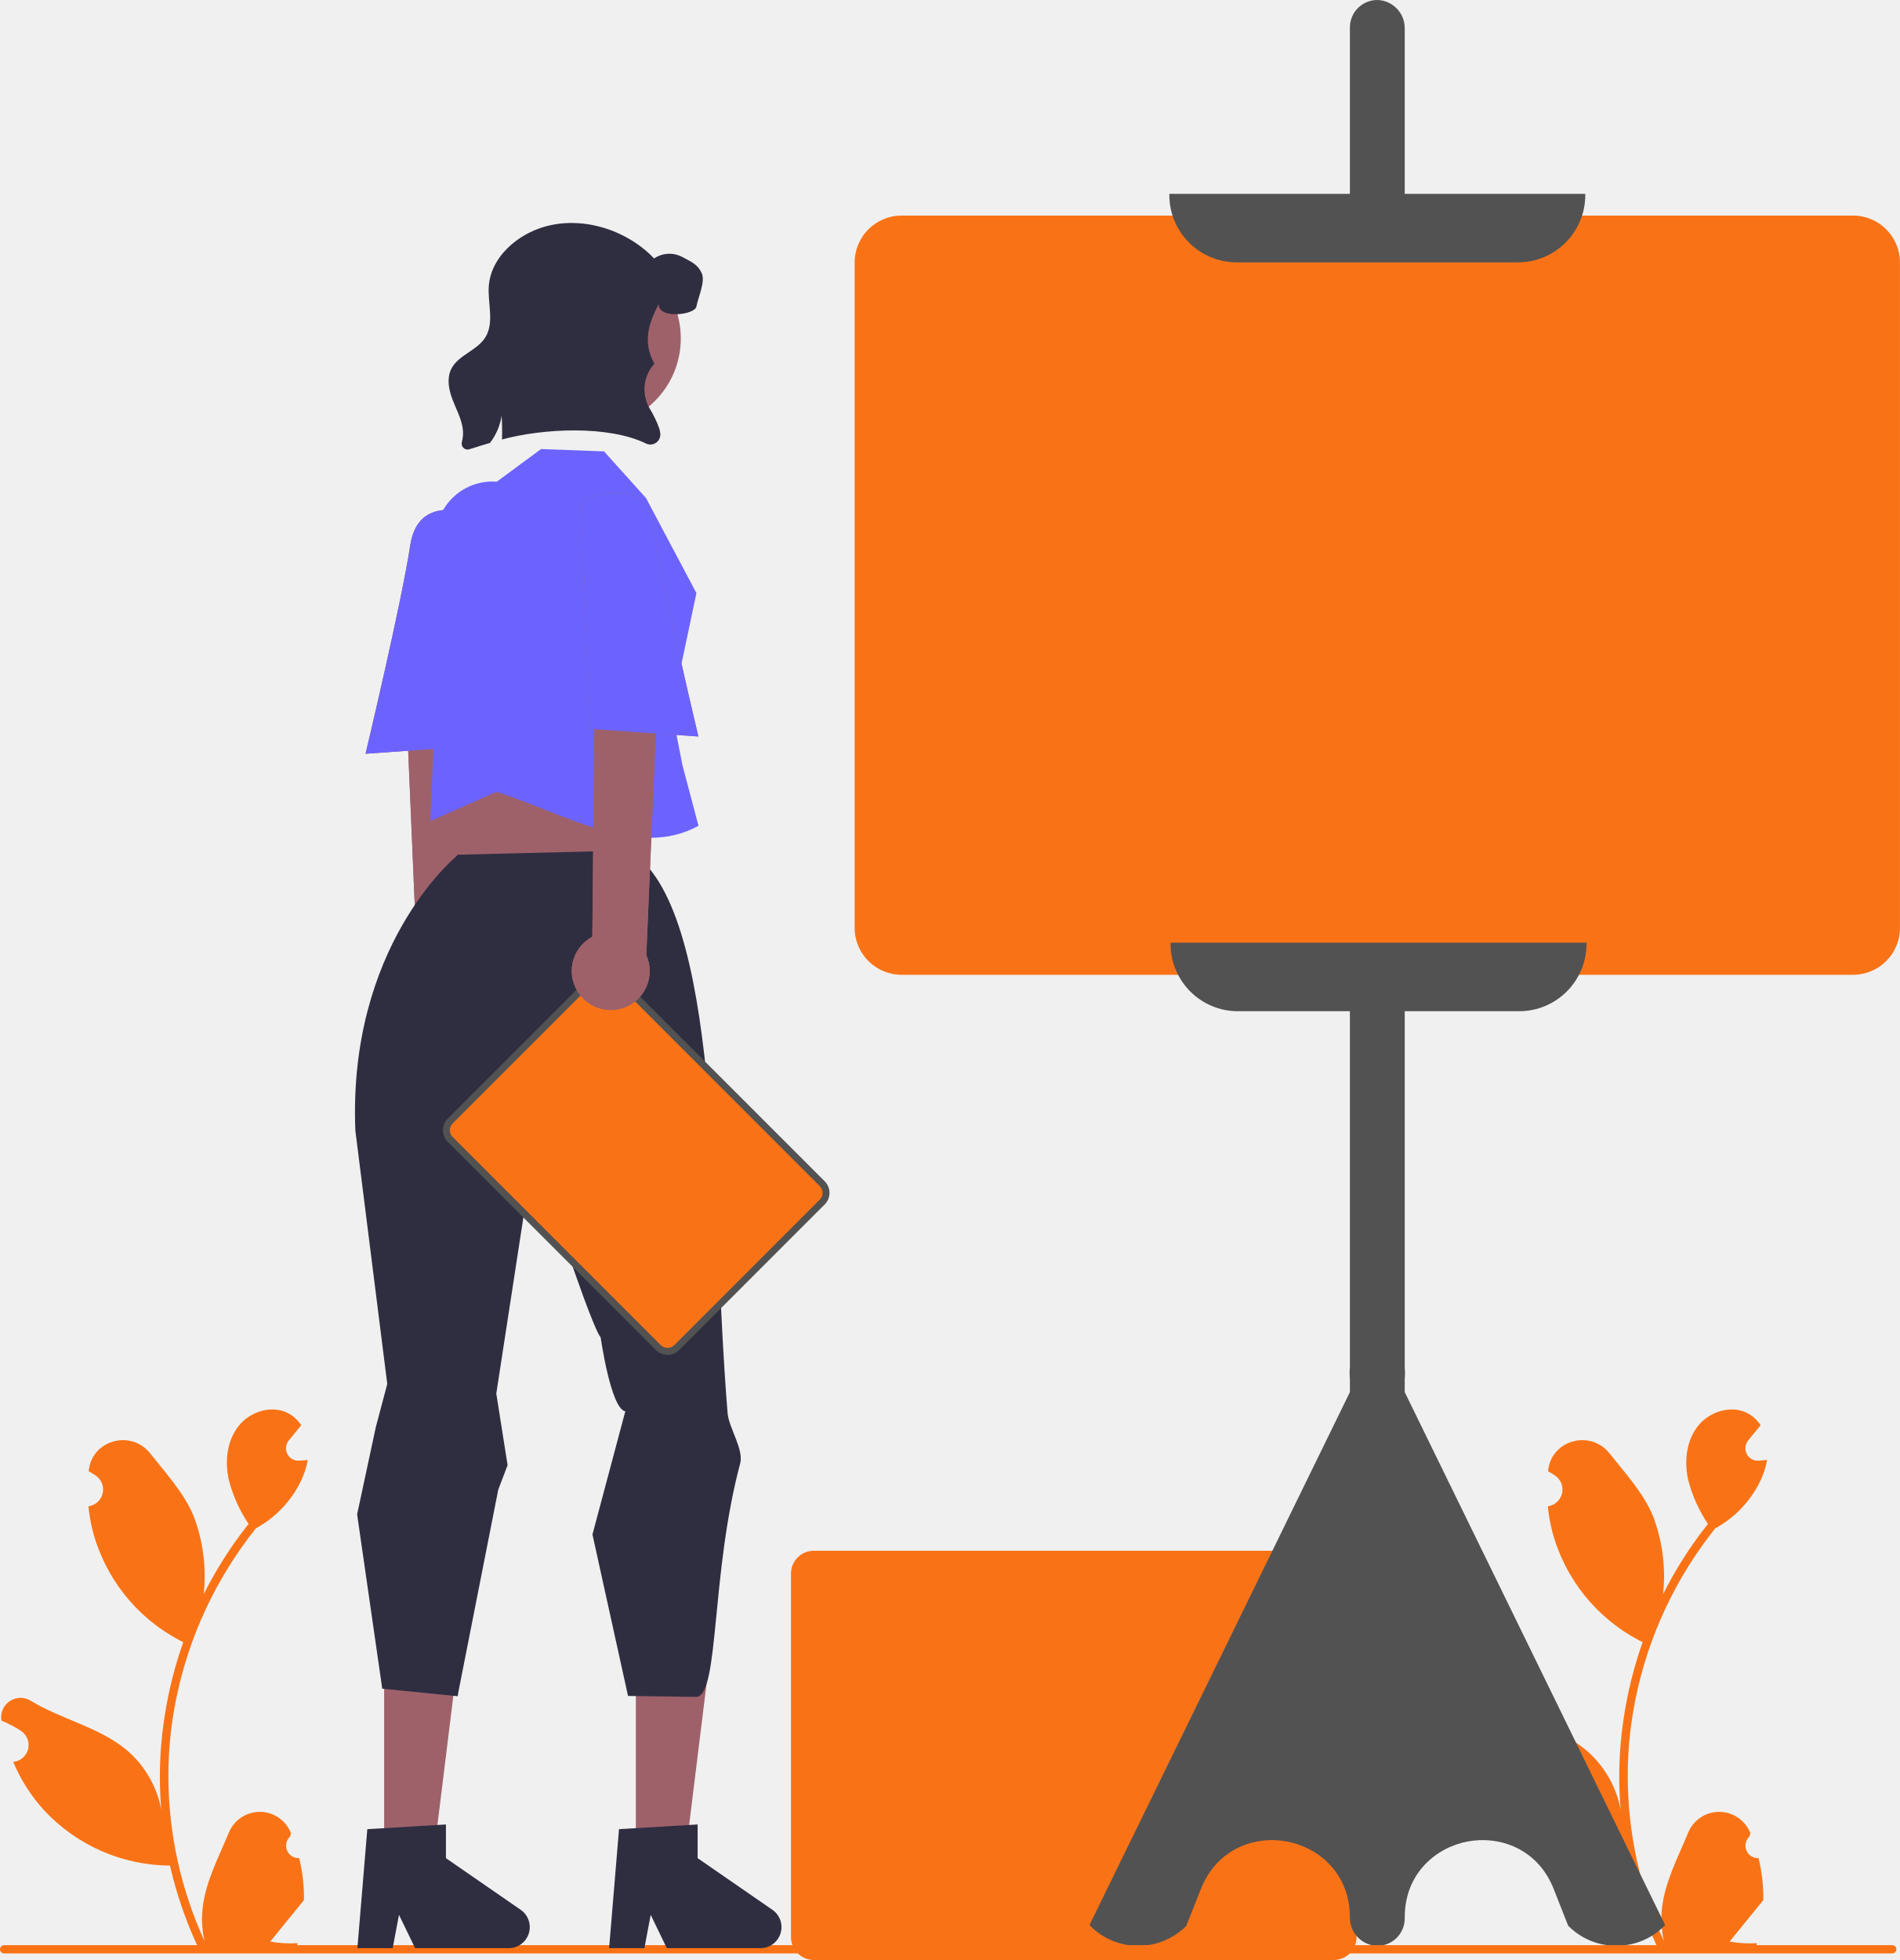
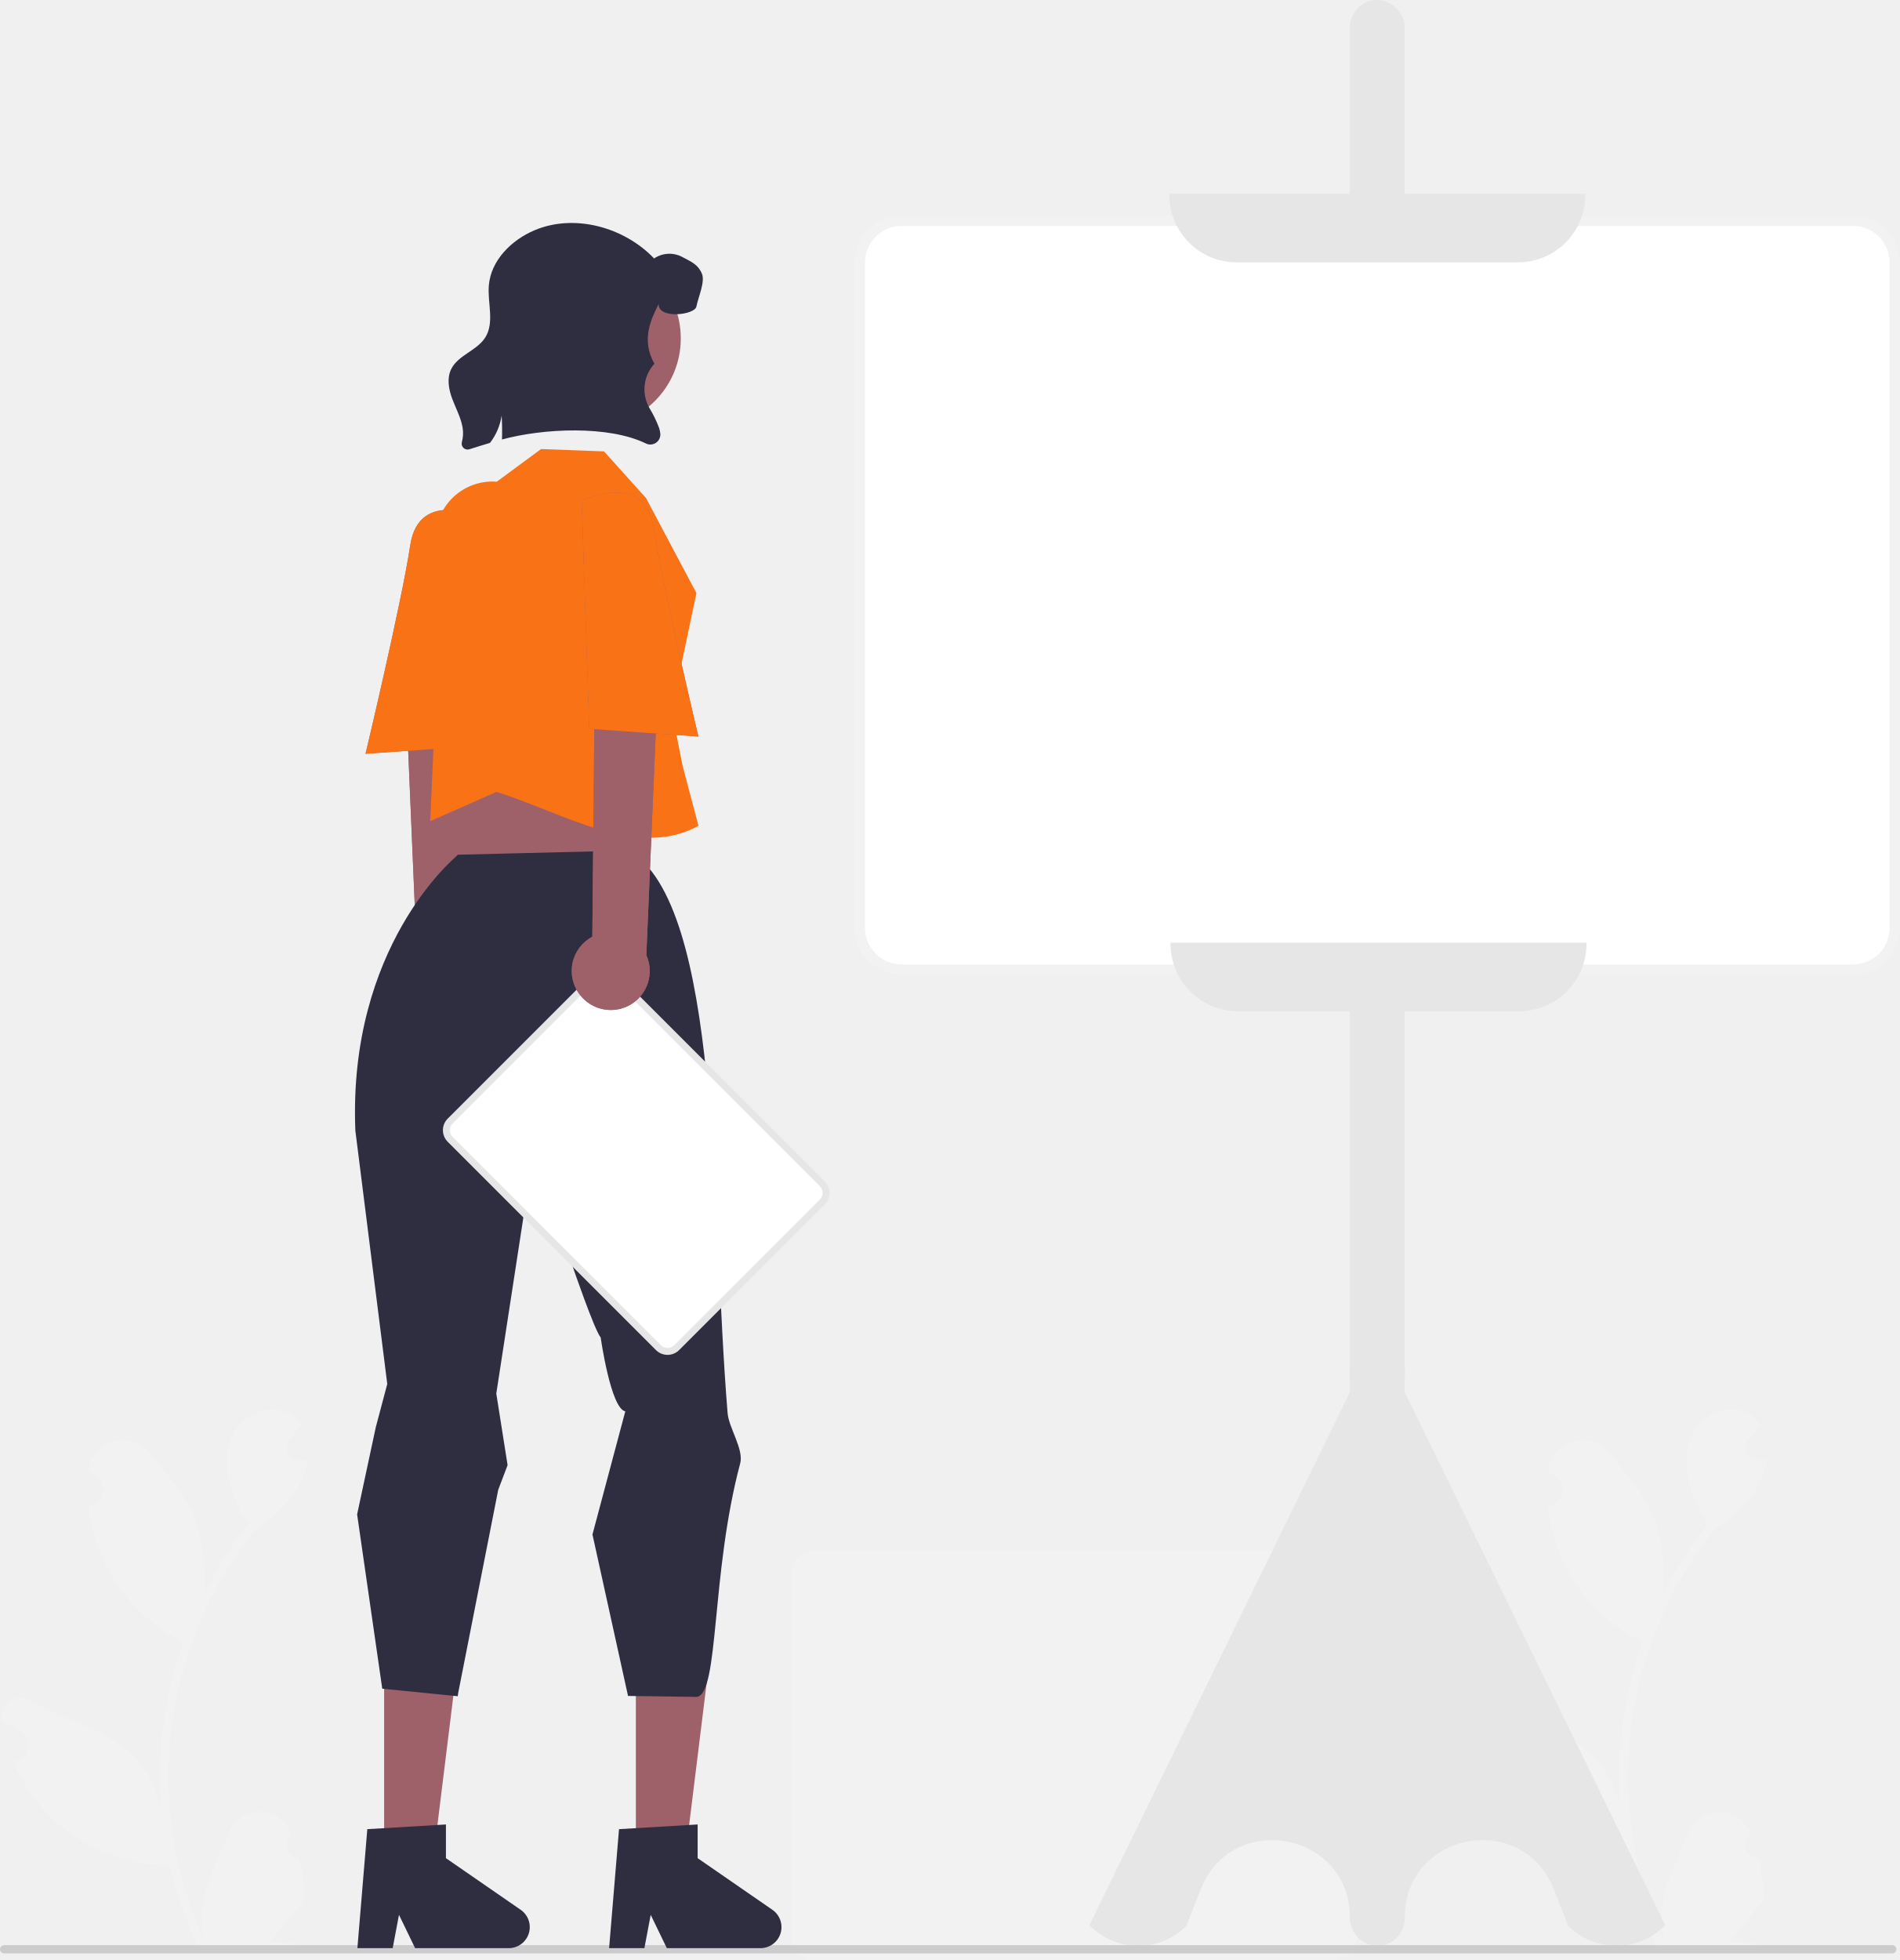
<svg xmlns="http://www.w3.org/2000/svg" data-name="Layer 1" width="550.71" height="567.986" viewBox="0 0 550.71 567.986">
-   <path d="M711.247,733.993H560.521a6.616,6.616,0,0,1-6.609-6.608V622.005a6.616,6.616,0,0,1,6.609-6.609h150.725a6.616,6.616,0,0,1,6.608,6.609V727.385A6.616,6.616,0,0,1,711.247,733.993Z" transform="translate(-324.6448 -166.0071)" fill="#f97316" />
+   <path d="M711.247,733.993H560.521a6.616,6.616,0,0,1-6.609-6.608V622.005a6.616,6.616,0,0,1,6.609-6.609h150.725a6.616,6.616,0,0,1,6.608,6.609V727.385A6.616,6.616,0,0,1,711.247,733.993Z" transform="translate(-324.6448 -166.0071)" fill="#f2f2f2" />
  <path d="M464.932,459.293a11.226,11.226,0,0,0-3.595-16.835l-.95-100.813-18.842,8.647,4.144,97.501A11.287,11.287,0,0,0,464.932,459.293Z" transform="translate(-324.6448 -166.0071)" fill="#9e616a" />
  <path d="M464.424,316.121s-18.329-8.891-20.864,7.884-12.961,60.433-12.961,60.433l31.639-2.238Z" transform="translate(-324.6448 -166.0071)" fill="#9e616a" />
  <path d="M464.932,459.293a11.226,11.226,0,0,0-3.595-16.835l-.95-100.813-18.842,8.647,4.144,97.501A11.287,11.287,0,0,0,464.932,459.293Z" transform="translate(-324.6448 -166.0071)" fill="#9e616a" />
-   <path d="M464.424,316.121s-18.329-8.891-20.864,7.884-12.961,60.433-12.961,60.433l31.639-2.238Z" transform="translate(-324.6448 -166.0071)" fill="#6c63ff" />
-   <path d="M411.353,704.466a3.613,3.613,0,0,1-2.619-6.263c.091-.362.156-.622.248-.984q-.049-.118-.098-.236a9.703,9.703,0,0,0-17.898.067c-2.927,7.051-6.654,14.113-7.572,21.568a28.705,28.705,0,0,0,.504,9.872,115.086,115.086,0,0,1-10.469-47.799,111.08,111.08,0,0,1,.689-12.392q.571-5.06,1.584-10.047a116.419,116.419,0,0,1,23.087-49.342,30.983,30.983,0,0,0,12.886-13.369,23.634,23.634,0,0,0,2.149-6.458c-.627.082-1.265.134-1.892.175-.195.01-.401.021-.597.031l-.074.003a3.58,3.58,0,0,1-2.94-5.832q.406-.5.813-.999c.411-.514.833-1.018,1.244-1.532a1.784,1.784,0,0,0,.134-.154c.473-.586.946-1.162,1.419-1.748a10.352,10.352,0,0,0-3.394-3.28c-4.741-2.777-11.281-.854-14.706,3.435-3.435,4.288-4.083,10.304-2.89,15.662a41.485,41.485,0,0,0,5.738,12.793c-.257.329-.525.648-.782.977a117.171,117.171,0,0,0-12.23,19.375,48.709,48.709,0,0,0-2.908-22.624c-2.783-6.715-8.001-12.37-12.595-18.175-5.519-6.973-16.835-3.93-17.807,4.909q-.014.128-.028.257,1.024.577,2.004,1.226a4.901,4.901,0,0,1-1.976,8.919l-.1.015a48.767,48.767,0,0,0,1.285,7.291A50.21,50.21,0,0,0,376.563,641.273c.401.206.792.411,1.193.607a119.598,119.598,0,0,0-6.438,30.296,113.435,113.435,0,0,0,.082,18.315l-.031-.216a29.974,29.974,0,0,0-10.232-17.308c-7.874-6.469-18.999-8.851-27.494-14.05a5.625,5.625,0,0,0-8.616,5.473q.017.114.035.227a32.926,32.926,0,0,1,3.692,1.779q1.024.578,2.004,1.226a4.901,4.901,0,0,1-1.976,8.919l-.1.015c-.072.01-.134.021-.206.031a48.808,48.808,0,0,0,8.978,14.058A50.254,50.254,0,0,0,373.9,706.637h.01a119.563,119.563,0,0,0,8.032,23.447h28.692c.103-.319.195-.648.288-.967a32.599,32.599,0,0,1-7.939-.473c2.129-2.612,4.257-5.245,6.386-7.857a1.781,1.781,0,0,0,.134-.154c1.08-1.337,2.17-2.663,3.25-4l.001-.002a47.75,47.75,0,0,0-1.399-12.164Z" transform="translate(-324.6448 -166.0071)" fill="#f97316" />
-   <path d="M834.353,704.466a3.613,3.613,0,0,1-2.619-6.263c.091-.362.156-.622.248-.984q-.049-.118-.098-.236a9.703,9.703,0,0,0-17.898.067c-2.927,7.051-6.654,14.113-7.572,21.568a28.705,28.705,0,0,0,.504,9.872,115.086,115.086,0,0,1-10.469-47.799,111.08,111.08,0,0,1,.689-12.392q.571-5.06,1.584-10.047a116.419,116.419,0,0,1,23.087-49.342,30.983,30.983,0,0,0,12.886-13.369,23.634,23.634,0,0,0,2.149-6.458c-.627.082-1.265.134-1.892.175-.195.01-.401.021-.597.031l-.074.003a3.58,3.58,0,0,1-2.94-5.832q.406-.5.813-.999c.411-.514.833-1.018,1.244-1.532a1.784,1.784,0,0,0,.134-.154c.473-.586.946-1.162,1.419-1.748a10.352,10.352,0,0,0-3.394-3.28c-4.741-2.777-11.281-.854-14.706,3.435-3.435,4.288-4.083,10.304-2.89,15.662a41.485,41.485,0,0,0,5.738,12.793c-.257.329-.525.648-.782.977a117.171,117.171,0,0,0-12.23,19.375,48.709,48.709,0,0,0-2.908-22.624c-2.783-6.715-8.001-12.37-12.595-18.175-5.519-6.973-16.835-3.93-17.807,4.909q-.014.128-.028.257,1.024.577,2.004,1.226a4.901,4.901,0,0,1-1.976,8.919l-.1.015a48.767,48.767,0,0,0,1.285,7.291A50.21,50.21,0,0,0,799.563,641.273c.401.206.792.411,1.193.607a119.598,119.598,0,0,0-6.438,30.296,113.435,113.435,0,0,0,.082,18.315l-.031-.216a29.974,29.974,0,0,0-10.232-17.308c-7.874-6.469-18.999-8.851-27.494-14.05a5.625,5.625,0,0,0-8.616,5.473q.017.114.035.227a32.926,32.926,0,0,1,3.692,1.779q1.024.578,2.004,1.226a4.901,4.901,0,0,1-1.976,8.919l-.1.015c-.072.01-.134.021-.206.031a48.808,48.808,0,0,0,8.978,14.058A50.254,50.254,0,0,0,796.9,706.637h.01a119.563,119.563,0,0,0,8.032,23.447h28.692c.103-.319.195-.648.288-.967a32.599,32.599,0,0,1-7.939-.473c2.129-2.612,4.257-5.245,6.386-7.857a1.781,1.781,0,0,0,.134-.154c1.08-1.337,2.17-2.663,3.25-4l.001-.002a47.75,47.75,0,0,0-1.399-12.164Z" transform="translate(-324.6448 -166.0071)" fill="#f97316" />
-   <path d="M723.864,729.896c-.083,0-.165-.002-.248-.004a8.169,8.169,0,0,1-7.702-8.255c0-12.795-9.14-20.259-18.197-21.98-9.058-1.72-20.298,1.871-24.989,13.776l-4.265,10.707a19.672,19.672,0,0,1-27.787,0l-.252-.252.157-.321,75.334-154.134v-3.777a19.488,19.488,0,0,1,.002-3.5l-.002-388.203a7.946,7.946,0,0,1,8.19-7.943,8.169,8.169,0,0,1,7.703,8.255v387.936a19.489,19.489,0,0,1-.002,3.5l.002,3.731,75.491,154.456-.252.252a19.672,19.672,0,0,1-27.787,0l-.112-.17-4.153-10.537c-4.691-11.904-15.93-15.493-24.989-13.776-9.058,1.721-18.197,9.185-18.197,21.98v.312a7.947,7.947,0,0,1-7.943,7.946Z" transform="translate(-324.6448 -166.0071)" fill="#525252" />
-   <path d="M861.763,446.993H585.96A12.106,12.106,0,0,1,573.867,434.901v-192.828A12.106,12.106,0,0,1,585.96,229.98H861.763a12.106,12.106,0,0,1,12.092,12.093v192.828A12.106,12.106,0,0,1,861.763,446.993Z" transform="translate(-324.6448 -166.0071)" fill="#f97316" />
-   <path d="M861.763,448.493H585.96a13.608,13.608,0,0,1-13.593-13.592V242.072a13.608,13.608,0,0,1,13.593-13.592H861.763a13.608,13.608,0,0,1,13.592,13.592V434.901A13.608,13.608,0,0,1,861.763,448.493ZM585.96,231.48a10.604,10.604,0,0,0-10.593,10.592V434.901a10.605,10.605,0,0,0,10.593,10.592H861.763a10.604,10.604,0,0,0,10.592-10.592V242.072a10.604,10.604,0,0,0-10.592-10.592Z" transform="translate(-324.6448 -166.0071)" fill="#f97316" />
-   <path d="M764.64,242.036H683.083a19.525,19.525,0,0,1-19.503-19.503v-.355H784.143v.355A19.525,19.525,0,0,1,764.64,242.036Z" transform="translate(-324.6448 -166.0071)" fill="#525252" />
-   <path d="M764.994,459.049H683.437a19.525,19.525,0,0,1-19.503-19.503v-.355H784.497v.355A19.525,19.525,0,0,1,764.994,459.049Z" transform="translate(-324.6448 -166.0071)" fill="#525252" />
-   <path d="M874.315,730.889a1.186,1.186,0,0,1-1.19,1.19h-547.29a1.19,1.19,0,0,1,0-2.38h547.29A1.187,1.187,0,0,1,874.315,730.889Z" transform="translate(-324.6448 -166.0071)" fill="#f97316" />
+   <path d="M464.424,316.121s-18.329-8.891-20.864,7.884-12.961,60.433-12.961,60.433l31.639-2.238Z" transform="translate(-324.6448 -166.0071)" fill="#f97316" />
+   <path d="M411.353,704.466a3.613,3.613,0,0,1-2.619-6.263c.091-.362.156-.622.248-.984q-.049-.118-.098-.236a9.703,9.703,0,0,0-17.898.067c-2.927,7.051-6.654,14.113-7.572,21.568a28.705,28.705,0,0,0,.504,9.872,115.086,115.086,0,0,1-10.469-47.799,111.08,111.08,0,0,1,.689-12.392q.571-5.06,1.584-10.047a116.419,116.419,0,0,1,23.087-49.342,30.983,30.983,0,0,0,12.886-13.369,23.634,23.634,0,0,0,2.149-6.458c-.627.082-1.265.134-1.892.175-.195.01-.401.021-.597.031l-.074.003a3.58,3.58,0,0,1-2.94-5.832q.406-.5.813-.999c.411-.514.833-1.018,1.244-1.532a1.784,1.784,0,0,0,.134-.154c.473-.586.946-1.162,1.419-1.748a10.352,10.352,0,0,0-3.394-3.28c-4.741-2.777-11.281-.854-14.706,3.435-3.435,4.288-4.083,10.304-2.89,15.662a41.485,41.485,0,0,0,5.738,12.793c-.257.329-.525.648-.782.977a117.171,117.171,0,0,0-12.23,19.375,48.709,48.709,0,0,0-2.908-22.624c-2.783-6.715-8.001-12.37-12.595-18.175-5.519-6.973-16.835-3.93-17.807,4.909q-.014.128-.028.257,1.024.577,2.004,1.226a4.901,4.901,0,0,1-1.976,8.919l-.1.015a48.767,48.767,0,0,0,1.285,7.291A50.21,50.21,0,0,0,376.563,641.273c.401.206.792.411,1.193.607a119.598,119.598,0,0,0-6.438,30.296,113.435,113.435,0,0,0,.082,18.315l-.031-.216a29.974,29.974,0,0,0-10.232-17.308c-7.874-6.469-18.999-8.851-27.494-14.05a5.625,5.625,0,0,0-8.616,5.473q.017.114.035.227a32.926,32.926,0,0,1,3.692,1.779q1.024.578,2.004,1.226a4.901,4.901,0,0,1-1.976,8.919l-.1.015c-.072.01-.134.021-.206.031a48.808,48.808,0,0,0,8.978,14.058A50.254,50.254,0,0,0,373.9,706.637h.01a119.563,119.563,0,0,0,8.032,23.447h28.692c.103-.319.195-.648.288-.967a32.599,32.599,0,0,1-7.939-.473c2.129-2.612,4.257-5.245,6.386-7.857a1.781,1.781,0,0,0,.134-.154c1.08-1.337,2.17-2.663,3.25-4l.001-.002a47.75,47.75,0,0,0-1.399-12.164Z" transform="translate(-324.6448 -166.0071)" fill="#f2f2f2" />
+   <path d="M834.353,704.466a3.613,3.613,0,0,1-2.619-6.263c.091-.362.156-.622.248-.984q-.049-.118-.098-.236a9.703,9.703,0,0,0-17.898.067c-2.927,7.051-6.654,14.113-7.572,21.568a28.705,28.705,0,0,0,.504,9.872,115.086,115.086,0,0,1-10.469-47.799,111.08,111.08,0,0,1,.689-12.392q.571-5.06,1.584-10.047a116.419,116.419,0,0,1,23.087-49.342,30.983,30.983,0,0,0,12.886-13.369,23.634,23.634,0,0,0,2.149-6.458c-.627.082-1.265.134-1.892.175-.195.01-.401.021-.597.031l-.074.003a3.58,3.58,0,0,1-2.94-5.832q.406-.5.813-.999c.411-.514.833-1.018,1.244-1.532a1.784,1.784,0,0,0,.134-.154c.473-.586.946-1.162,1.419-1.748a10.352,10.352,0,0,0-3.394-3.28c-4.741-2.777-11.281-.854-14.706,3.435-3.435,4.288-4.083,10.304-2.89,15.662a41.485,41.485,0,0,0,5.738,12.793c-.257.329-.525.648-.782.977a117.171,117.171,0,0,0-12.23,19.375,48.709,48.709,0,0,0-2.908-22.624c-2.783-6.715-8.001-12.37-12.595-18.175-5.519-6.973-16.835-3.93-17.807,4.909q-.014.128-.028.257,1.024.577,2.004,1.226a4.901,4.901,0,0,1-1.976,8.919l-.1.015a48.767,48.767,0,0,0,1.285,7.291A50.21,50.21,0,0,0,799.563,641.273c.401.206.792.411,1.193.607a119.598,119.598,0,0,0-6.438,30.296,113.435,113.435,0,0,0,.082,18.315l-.031-.216a29.974,29.974,0,0,0-10.232-17.308c-7.874-6.469-18.999-8.851-27.494-14.05a5.625,5.625,0,0,0-8.616,5.473q.017.114.035.227a32.926,32.926,0,0,1,3.692,1.779q1.024.578,2.004,1.226a4.901,4.901,0,0,1-1.976,8.919l-.1.015c-.072.01-.134.021-.206.031a48.808,48.808,0,0,0,8.978,14.058A50.254,50.254,0,0,0,796.9,706.637h.01a119.563,119.563,0,0,0,8.032,23.447h28.692c.103-.319.195-.648.288-.967a32.599,32.599,0,0,1-7.939-.473c2.129-2.612,4.257-5.245,6.386-7.857a1.781,1.781,0,0,0,.134-.154c1.08-1.337,2.17-2.663,3.25-4l.001-.002a47.75,47.75,0,0,0-1.399-12.164Z" transform="translate(-324.6448 -166.0071)" fill="#f2f2f2" />
+   <path d="M723.864,729.896c-.083,0-.165-.002-.248-.004a8.169,8.169,0,0,1-7.702-8.255c0-12.795-9.14-20.259-18.197-21.98-9.058-1.72-20.298,1.871-24.989,13.776l-4.265,10.707a19.672,19.672,0,0,1-27.787,0l-.252-.252.157-.321,75.334-154.134v-3.777a19.488,19.488,0,0,1,.002-3.5l-.002-388.203a7.946,7.946,0,0,1,8.19-7.943,8.169,8.169,0,0,1,7.703,8.255v387.936a19.489,19.489,0,0,1-.002,3.5l.002,3.731,75.491,154.456-.252.252a19.672,19.672,0,0,1-27.787,0l-.112-.17-4.153-10.537c-4.691-11.904-15.93-15.493-24.989-13.776-9.058,1.721-18.197,9.185-18.197,21.98v.312a7.947,7.947,0,0,1-7.943,7.946Z" transform="translate(-324.6448 -166.0071)" fill="#e6e6e6" />
+   <path d="M861.763,446.993H585.96A12.106,12.106,0,0,1,573.867,434.901v-192.828A12.106,12.106,0,0,1,585.96,229.98H861.763a12.106,12.106,0,0,1,12.092,12.093v192.828A12.106,12.106,0,0,1,861.763,446.993Z" transform="translate(-324.6448 -166.0071)" fill="#fff" />
+   <path d="M861.763,448.493H585.96a13.608,13.608,0,0,1-13.593-13.592V242.072a13.608,13.608,0,0,1,13.593-13.592H861.763a13.608,13.608,0,0,1,13.592,13.592V434.901A13.608,13.608,0,0,1,861.763,448.493ZM585.96,231.48a10.604,10.604,0,0,0-10.593,10.592V434.901a10.605,10.605,0,0,0,10.593,10.592H861.763a10.604,10.604,0,0,0,10.592-10.592V242.072a10.604,10.604,0,0,0-10.592-10.592Z" transform="translate(-324.6448 -166.0071)" fill="#f2f2f2" />
+   <path d="M764.64,242.036H683.083a19.525,19.525,0,0,1-19.503-19.503v-.355H784.143v.355A19.525,19.525,0,0,1,764.64,242.036Z" transform="translate(-324.6448 -166.0071)" fill="#e6e6e6" />
+   <path d="M764.994,459.049H683.437a19.525,19.525,0,0,1-19.503-19.503v-.355H784.497v.355A19.525,19.525,0,0,1,764.994,459.049Z" transform="translate(-324.6448 -166.0071)" fill="#e6e6e6" />
+   <path d="M874.315,730.889a1.186,1.186,0,0,1-1.19,1.19h-547.29a1.19,1.19,0,0,1,0-2.38h547.29A1.187,1.187,0,0,1,874.315,730.889Z" transform="translate(-324.6448 -166.0071)" fill="#ccc" />
  <polygon points="184.306 537.181 198.722 537.181 205.58 481.575 184.303 481.576 184.306 537.181" fill="#9e616a" />
  <path d="M504.069,696.077l22.789-1.36v9.764l21.666,14.963a6.099,6.099,0,0,1-3.466,11.118H517.927l-4.676-9.658-1.826,9.658H501.195Z" transform="translate(-324.6448 -166.0071)" fill="#2f2e41" />
  <polygon points="135.277 227.892 133.865 234.622 132.664 259.447 180.908 252.915 184.613 224.169 179.492 215.755 135.277 227.892" fill="#9e616a" />
  <polygon points="111.347 537.181 125.763 537.181 132.621 481.575 111.344 481.576 111.347 537.181" fill="#9e616a" />
  <path d="M428.171,604.948l-.001-.149,5.396-25.192,3.328-12.541-9.249-73.429c-2.178-53.348,28.772-78.993,29.016-79.245l.671-.698,49.636-1.215c26.706,16.001,23.683,103.519,28.573,163.039.349,4.244,4.731,10.509,3.654,14.546-8.546,32.027-6.043,66.661-12.553,67.685l-19.961-.277-10.309-46.789,9.516-35.686c-4.221-.778-7.137-21.412-7.137-21.412-1.839-2.184-8.188-20.756-8.188-20.756l-8.466-51.41-13.601,88.424,3.276,20.744-2.711,7.133-11.608,58.886-.123.949L435.443,655.37Z" transform="translate(-324.6448 -166.0071)" fill="#2f2e41" />
  <path d="M431.11,696.077l22.789-1.36v9.764l21.666,14.963a6.099,6.099,0,0,1-3.466,11.118H444.968l-4.676-9.658-1.826,9.658H428.236Z" transform="translate(-324.6448 -166.0071)" fill="#2f2e41" />
-   <path d="M499.723,296.813l12.168,13.52,14.615,27.547-7.179,33.968,3.139,15.94,4.635,17.522c-17.86,9.879-39.074-3.764-58.563-9.824l-19.176,8.472,1.014-23.322.52-58.76a16.469,16.469,0,0,1,17.732-16.275h0l12.844-9.464Z" transform="translate(-324.6448 -166.0071)" fill="#6c63ff" />
+   <path d="M499.723,296.813l12.168,13.52,14.615,27.547-7.179,33.968,3.139,15.94,4.635,17.522c-17.86,9.879-39.074-3.764-58.563-9.824l-19.176,8.472,1.014-23.322.52-58.76a16.469,16.469,0,0,1,17.732-16.275h0l12.844-9.464Z" transform="translate(-324.6448 -166.0071)" fill="#f97316" />
  <circle cx="171.67" cy="98.072" r="25.657" fill="#9e616a" />
  <path d="M526.506,254.82c-.452,2.514-11.253,3.727-10.928-.745-2.101,4.211-5.242,10.322-1.242,17.322a10.983,10.983,0,0,0-1.482,12.813,33.153,33.153,0,0,1,2.847,5.845,8.875,8.875,0,0,1,.325,1.515,2.898,2.898,0,0,1-4.124,2.974c-10.88-5.329-29.854-4.426-41.758-1.174q.119-3.473-.095-6.931a17.134,17.134,0,0,1-3.378,7.914c-2.038.603-4.036,1.229-5.971,1.848a1.715,1.715,0,0,1-2.181-2.094,9.647,9.647,0,0,0,.206-4.203c-.492-2.903-1.951-5.527-2.982-8.279s-1.618-5.916-.357-8.573c1.959-4.124,7.478-5.385,9.913-9.247,2.736-4.338.611-9.992,1.039-15.107.603-7.232,6.527-13.109,13.204-15.948,11.562-4.917,26.027-.935,34.695,8.153a7.938,7.938,0,0,1,8.303-.357c2.562,1.372,4.401,2.086,5.551,4.758C529.1,247.651,526.966,252.298,526.506,254.82Z" transform="translate(-324.6448 -166.0071)" fill="#2f2e41" />
-   <path d="M515.486,556.54l-60.365-60.365a3.747,3.747,0,0,1-0-5.293l42.204-42.204a3.747,3.747,0,0,1,5.293,0l60.365,60.365a3.747,3.747,0,0,1-0,5.293l-42.204,42.204A3.747,3.747,0,0,1,515.486,556.54Z" transform="translate(-324.6448 -166.0071)" fill="#f97316" />
-   <path d="M518.133,558.633a4.71,4.71,0,0,1-3.354-1.387L454.414,496.882a4.746,4.746,0,0,1,0-6.707l42.204-42.204a4.746,4.746,0,0,1,6.708,0l60.364,60.364a4.746,4.746,0,0,1,0,6.707l-42.204,42.204A4.71,4.71,0,0,1,518.133,558.633ZM499.972,448.584a2.72,2.72,0,0,0-1.939.802l-42.205,42.204a2.747,2.747,0,0,0,0,3.879l60.365,60.364a2.815,2.815,0,0,0,3.879,0l42.204-42.204a2.747,2.747,0,0,0,0-3.879l-60.365-60.364A2.721,2.721,0,0,0,499.972,448.584Z" transform="translate(-324.6448 -166.0071)" fill="#525252" />
+   <path d="M515.486,556.54l-60.365-60.365a3.747,3.747,0,0,1-0-5.293l42.204-42.204a3.747,3.747,0,0,1,5.293,0l60.365,60.365a3.747,3.747,0,0,1-0,5.293l-42.204,42.204A3.747,3.747,0,0,1,515.486,556.54Z" transform="translate(-324.6448 -166.0071)" fill="#fff" />
+   <path d="M518.133,558.633a4.71,4.71,0,0,1-3.354-1.387L454.414,496.882a4.746,4.746,0,0,1,0-6.707l42.204-42.204a4.746,4.746,0,0,1,6.708,0l60.364,60.364a4.746,4.746,0,0,1,0,6.707l-42.204,42.204A4.71,4.71,0,0,1,518.133,558.633ZM499.972,448.584a2.72,2.72,0,0,0-1.939.802l-42.205,42.204a2.747,2.747,0,0,0,0,3.879l60.365,60.364a2.815,2.815,0,0,0,3.879,0l42.204-42.204a2.747,2.747,0,0,0,0-3.879l-60.365-60.364A2.721,2.721,0,0,0,499.972,448.584Z" transform="translate(-324.6448 -166.0071)" fill="#e6e6e6" />
  <path d="M492.742,454.293a11.226,11.226,0,0,1,3.595-16.835l.95-100.813,18.842,8.647-4.144,97.501A11.287,11.287,0,0,1,492.742,454.293Z" transform="translate(-324.6448 -166.0071)" fill="#9e616a" />
  <path d="M493.249,311.121s18.329-8.891,20.864,7.884,12.961,60.433,12.961,60.433l-31.639-2.238Z" transform="translate(-324.6448 -166.0071)" fill="#9e616a" />
  <path d="M492.742,454.293a11.226,11.226,0,0,1,3.595-16.835l.95-100.813,18.842,8.647-4.144,97.501A11.287,11.287,0,0,1,492.742,454.293Z" transform="translate(-324.6448 -166.0071)" fill="#9e616a" />
-   <path d="M493.249,311.121s18.329-8.891,20.864,7.884,12.961,60.433,12.961,60.433l-31.639-2.238Z" transform="translate(-324.6448 -166.0071)" fill="#6c63ff" />
+   <path d="M493.249,311.121s18.329-8.891,20.864,7.884,12.961,60.433,12.961,60.433l-31.639-2.238Z" transform="translate(-324.6448 -166.0071)" fill="#f97316" />
</svg>
